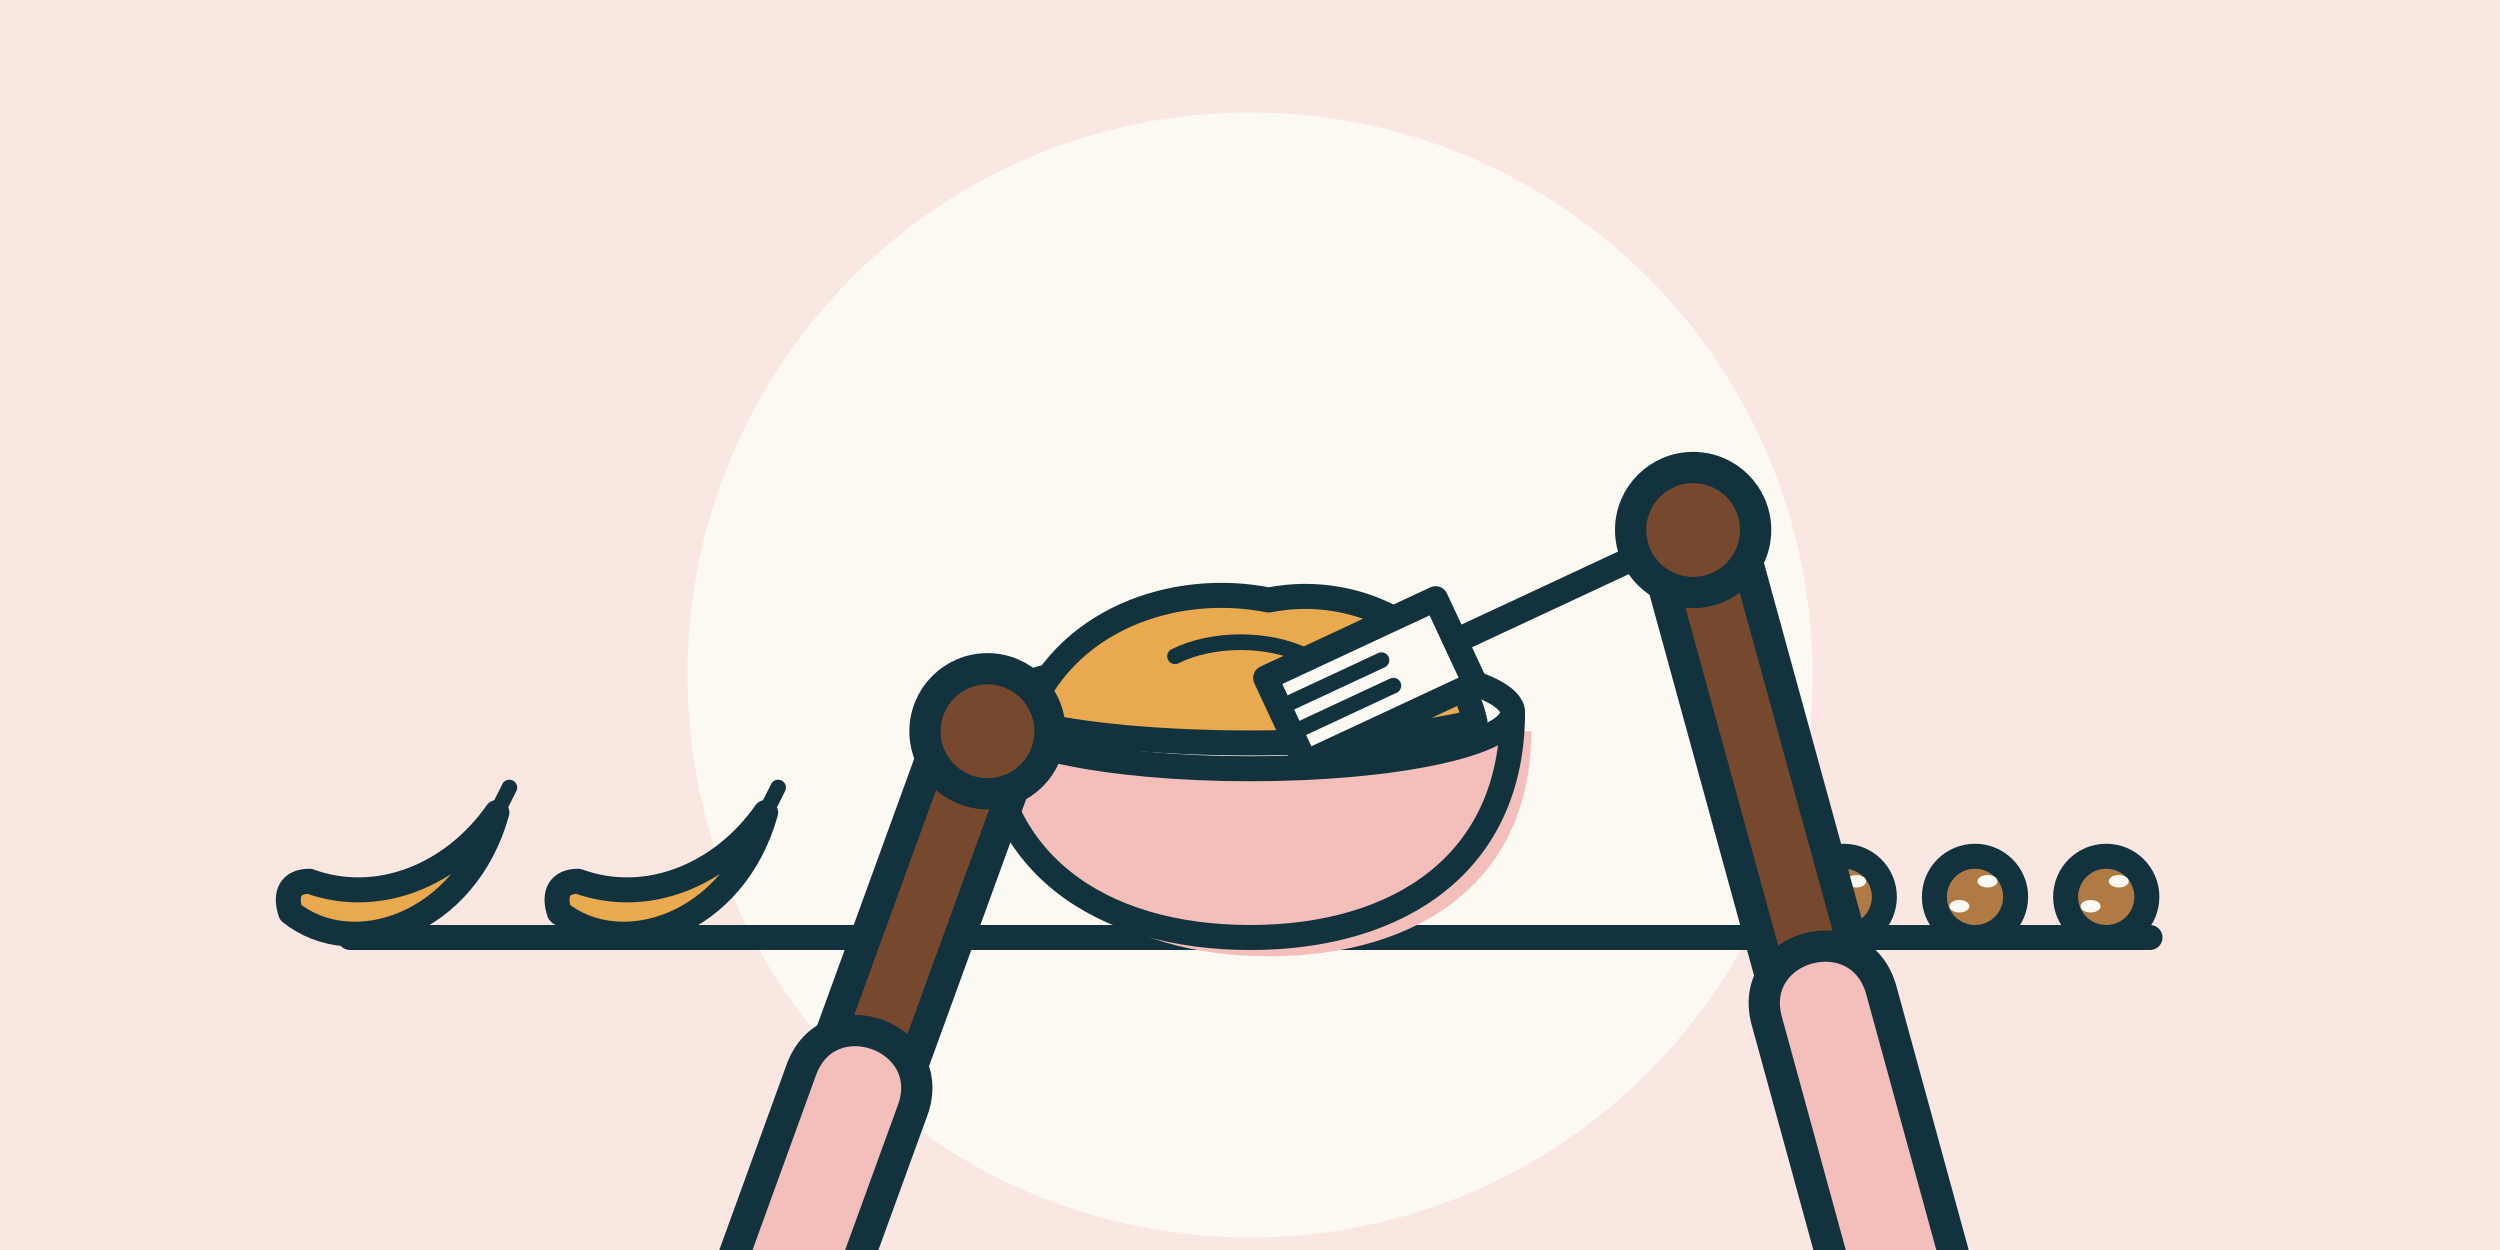
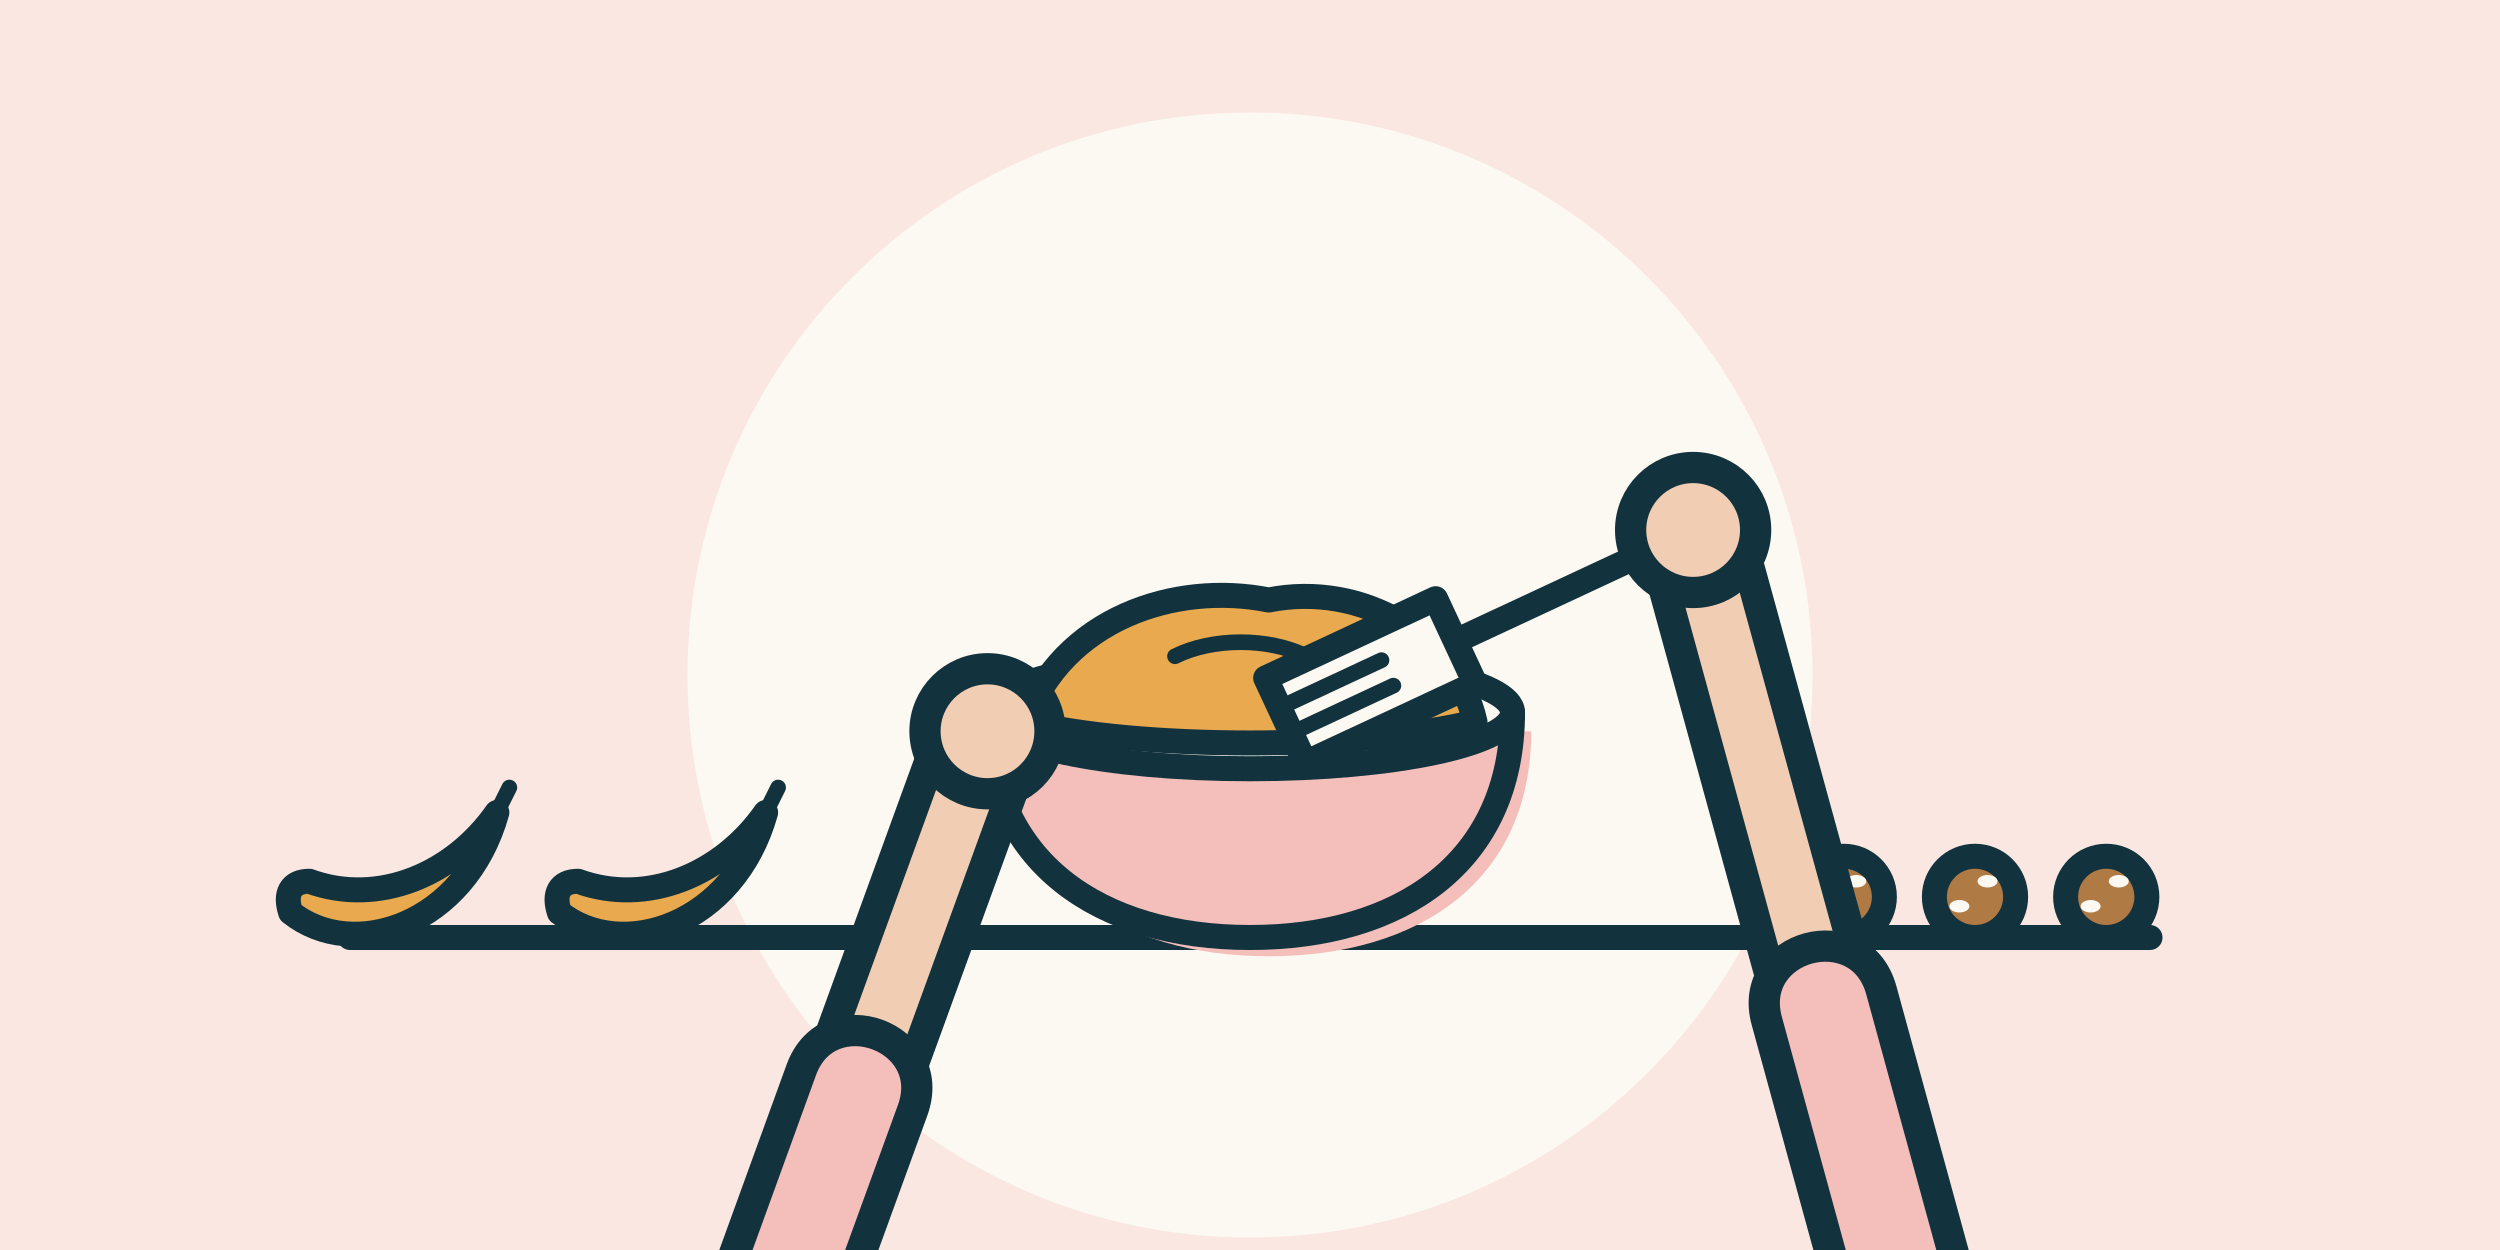
<svg xmlns="http://www.w3.org/2000/svg" width="1200" height="600" viewBox="0 0 400 200">
  <rect width="400" height="200" fill="#FAE7E2" />
  <circle cx="200" cy="108" r="90" fill="#FCF8F2" />
  <g transform="translate(200 150)" stroke="#12323D" stroke-linecap="round" stroke-linejoin="round">
    <path d="M-144 0H144" fill="none" stroke-width="4" />
  </g>
  <g transform="translate(84 150) scale(1 1)" stroke="#12323D" stroke-linecap="round" stroke-linejoin="round">
    <g transform="translate(-21.5 0)">
      <path d="M-16 -4C-6 4 12 -2 17 -20C10 -10 -2 -5 -13 -9C-16 -9 -17 -7 -16 -4Z" fill="#E8A94F" stroke-width="4" />
      <path d="M17 -20L19 -24" fill="none" stroke-width="2.5" />
    </g>
    <g transform="translate(21.5 0)">
      <path d="M-16 -4C-6 4 12 -2 17 -20C10 -10 -2 -5 -13 -9C-16 -9 -17 -7 -16 -4Z" fill="#E8A94F" stroke-width="4" />
      <path d="M17 -20L19 -24" fill="none" stroke-width="2.5" />
    </g>
  </g>
  <g transform="translate(316 150) scale(-1 1)" stroke="#12323D" stroke-linecap="round" stroke-linejoin="round">
    <g transform="translate(-21 0)">
      <circle cx="0" cy="-6.5" r="6.5" fill="#B07A45" stroke-width="4" />
      <ellipse cx="-2" cy="-9" rx="1.6" ry="1" fill="#FCF8F2" stroke="none" />
      <ellipse cx="2.5" cy="-5" rx="1.6" ry="1" fill="#FCF8F2" stroke="none" />
    </g>
    <g transform="translate(0 0)">
      <circle cx="0" cy="-6.5" r="6.5" fill="#B07A45" stroke-width="4" />
      <ellipse cx="-2" cy="-9" rx="1.6" ry="1" fill="#FCF8F2" stroke="none" />
      <ellipse cx="2.5" cy="-5" rx="1.6" ry="1" fill="#FCF8F2" stroke="none" />
    </g>
    <g transform="translate(21 0)">
      <circle cx="0" cy="-6.5" r="6.5" fill="#B07A45" stroke-width="4" />
      <ellipse cx="-2" cy="-9" rx="1.6" ry="1" fill="#FCF8F2" stroke="none" />
      <ellipse cx="2.5" cy="-5" rx="1.6" ry="1" fill="#FCF8F2" stroke="none" />
    </g>
  </g>
  <g transform="translate(200 150) scale(1.5 1.5)" stroke="#12323D" stroke-linecap="round" stroke-linejoin="round">
    <path d="M-28 -24H28C28 -8 16 0 0 0C-16 0 -28 -8 -28 -24Z" fill="#F4BEBB" stroke="none" transform="translate(2 2)" />
    <path d="M-28 -24H28C28 -8 16 0 0 0C-16 0 -28 -8 -28 -24Z" fill="none" stroke-width="2.67" />
    <ellipse cx="0" cy="-24" rx="28" ry="6" fill="#FCF8F2" stroke-width="2.67" />
    <g transform="translate(0 -24) scale(1)">
      <path d="M-24 1C-20 -10 -8 -14 2 -12C12 -14 22 -8 24 1C12 4 -12 4 -24 1Z" fill="#E8A94F" stroke-width="2.67" />
      <path d="M-8 -6C-4 -8 2 -8 6 -6" fill="none" stroke-width="1.67" />
    </g>
  </g>
  <g stroke="#12323D" stroke-linecap="round" stroke-linejoin="round">
    <g transform="translate(234.5 91.9) rotate(-205) scale(1.5 1.5)" stroke="#12323D" stroke-linecap="round" stroke-linejoin="round">
      <path d="M-30 -6H4" fill="none" stroke-width="2.67" />
      <path d="M4 -11H24V-1H4Z" fill="#FCF8F2" stroke-width="2.67" />
      <path d="M12 -7.5H24M12 -4.5H24" fill="none" stroke-width="1.67" />
    </g>
-     <path d="M128.6 218.4L164.6 119.4C167.8 110.6 154.6 105.8 151.4 114.6L115.4 213.6C112.2 222.4 125.4 227.2 128.6 218.4Z" fill="#76492F" stroke-width="5" />
+     <path d="M128.6 218.4L164.6 119.4C167.8 110.6 154.6 105.8 151.4 114.6L115.4 213.6C112.2 222.4 125.4 227.2 128.6 218.4Z" fill="#F1CDB3" stroke-width="5" />
    <path d="M130.9 219.2L146 177.7C150.4 165.8 132.5 159.3 128.2 171.2L113.1 212.8C108.7 224.7 126.6 231.2 130.9 219.2Z" fill="#F4BEBB" stroke-width="5" />
-     <path d="M313.7 214.1L277.7 83C275.2 74 261.7 77.7 264.2 86.7L300.2 217.9C302.7 226.9 316.2 223.1 313.7 214.1Z" fill="#76492F" stroke-width="5" />
+     <path d="M313.7 214.1L277.7 83C275.2 74 261.7 77.7 264.2 86.7L300.2 217.9C302.7 226.9 316.2 223.1 313.7 214.1Z" fill="#F1CDB3" stroke-width="5" />
    <path d="M316.1 213.5L301 158.4C297.6 146.2 279.3 151.2 282.7 163.4L297.8 218.5C301.1 230.7 319.4 225.7 316.1 213.5Z" fill="#F4BEBB" stroke-width="5" />
-     <circle cx="158" cy="117" r="10" fill="#76492F" stroke-width="5" />
-     <circle cx="270.9" cy="84.8" r="10" fill="#76492F" stroke-width="5" />
+     <circle cx="158" cy="117" r="10" fill="#F1CDB3" stroke-width="5" />
+     <circle cx="270.9" cy="84.8" r="10" fill="#F1CDB3" stroke-width="5" />
  </g>
</svg>
